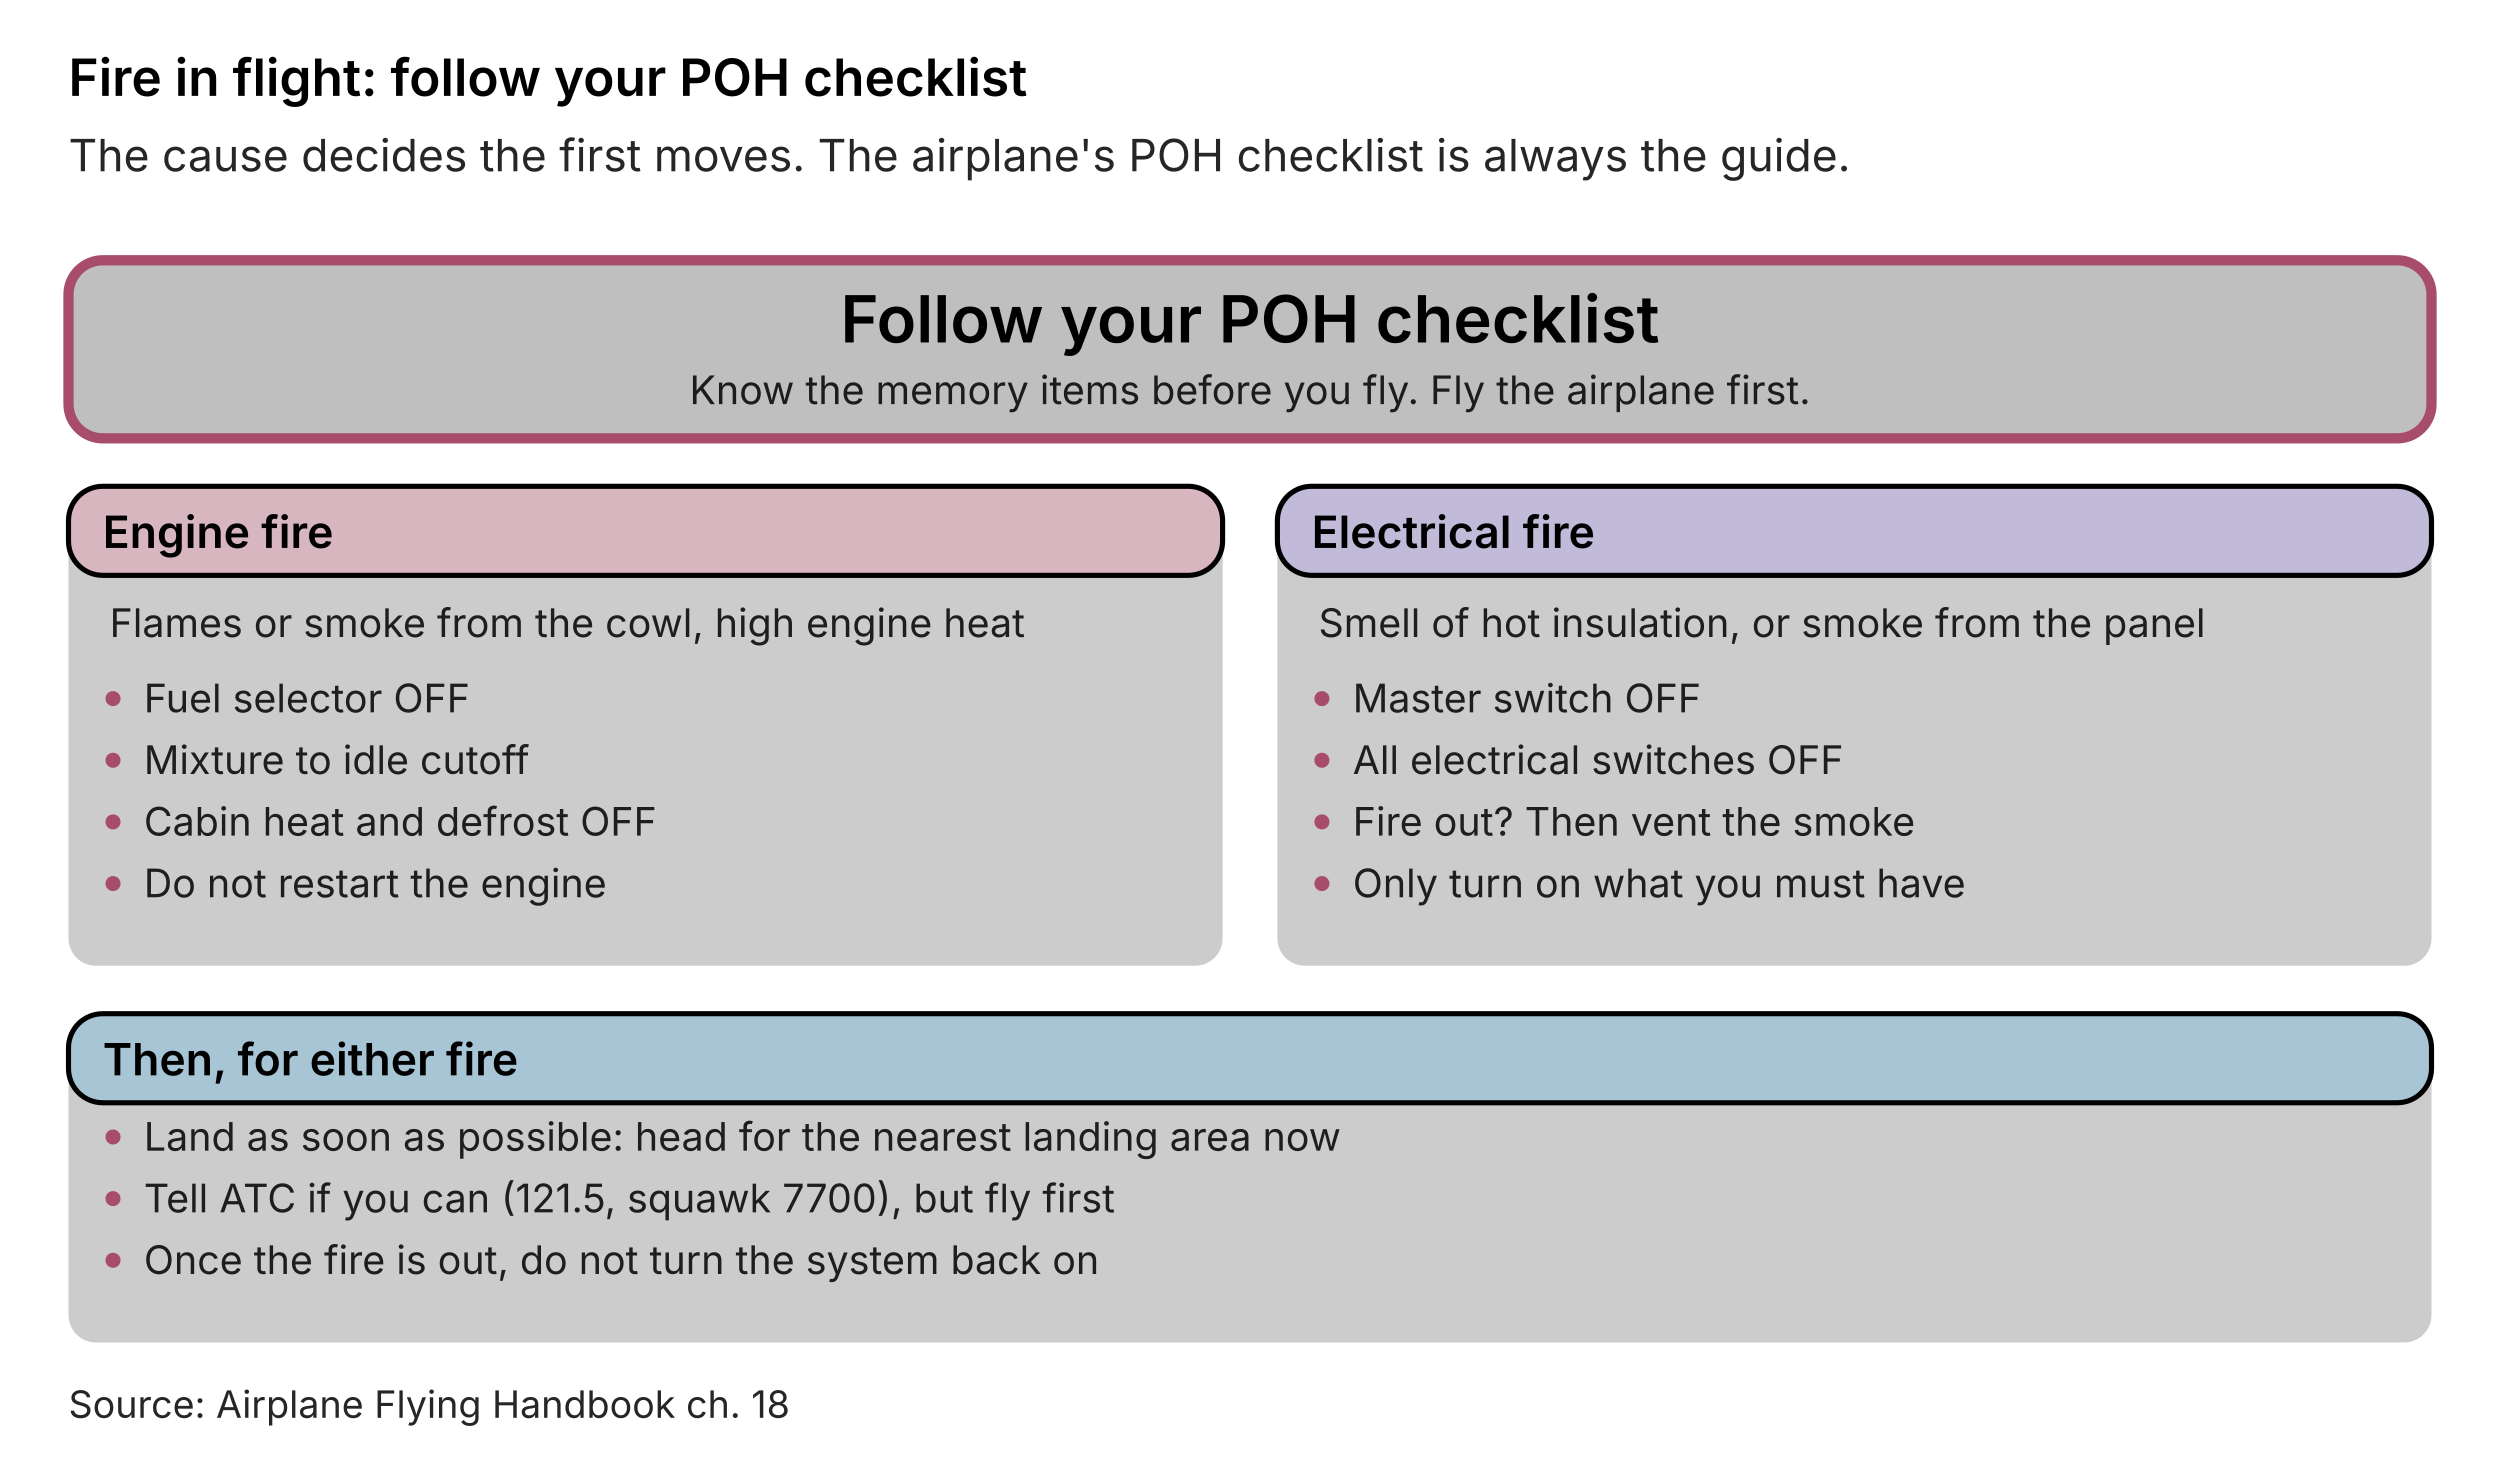
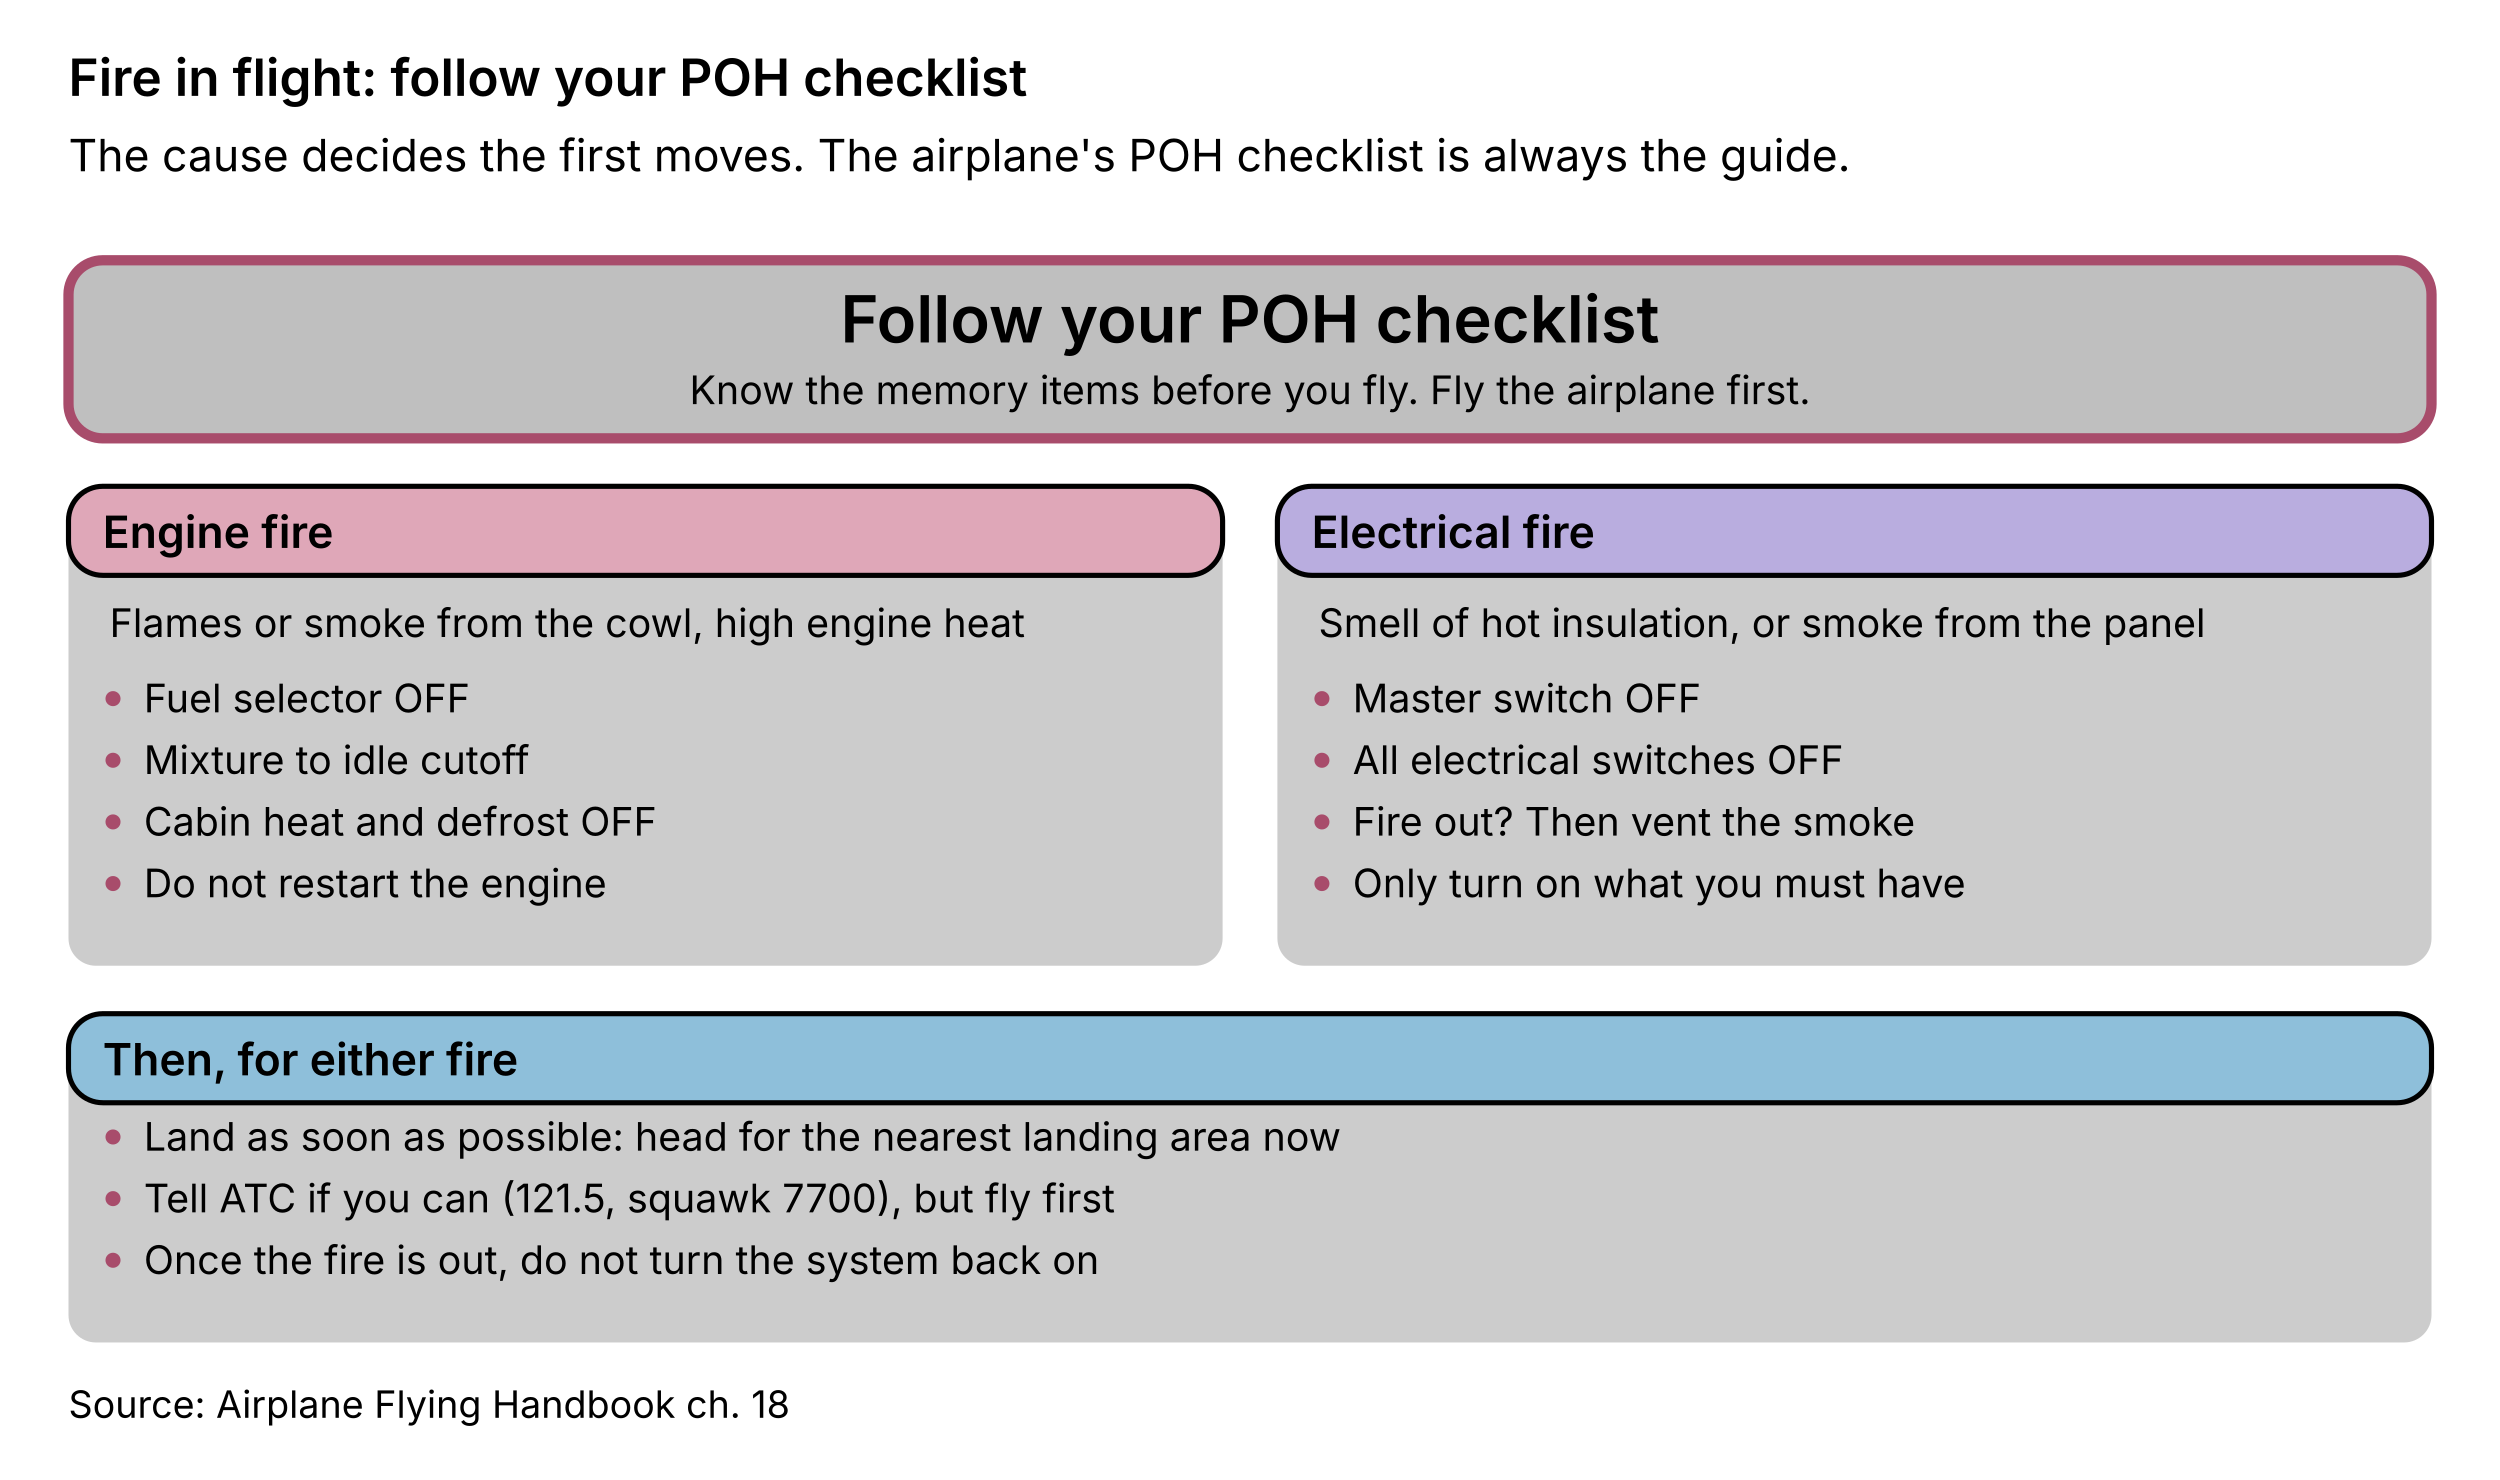
<svg xmlns="http://www.w3.org/2000/svg" viewBox="0 0 730 432" role="img" aria-labelledby="ti de">
-   <style>.t{fill:currentColor;font:600 22px system-ui,-apple-system,"Segoe UI",sans-serif}.s{fill:currentColor;font:400 19px system-ui,-apple-system,"Segoe UI",sans-serif;opacity:.85}.o{fill:none;stroke:currentColor;stroke-width:3;stroke-linejoin:round;stroke-linecap:round}.d{stroke-dasharray:10 8}.m{text-anchor:middle}.sky{fill:var(--palette-sky,#8EBFDA);fill-opacity:.6}.lav{fill:var(--palette-lavender,#B9ADDF);fill-opacity:.6}.mint{fill:var(--palette-mint,#AAD4C4);fill-opacity:.6}.rose{fill:var(--palette-rose,#DFA7B8);fill-opacity:.6}.acc{stroke:var(--palette-berry,#A84C6B);fill:none;stroke-width:4;stroke-linecap:round;stroke-linejoin:round}.ah{fill:var(--palette-berry,#A84C6B)}.cl{fill:currentColor;fill-opacity:.2}.dk{stroke:currentColor;fill:none;stroke-width:4;stroke-linecap:round}.dh{fill:currentColor}.q2{font-size:11.5px}.q3{font-size:13px}.q4{stroke:currentColor;stroke-width:1.5}.q5{stroke:currentColor;stroke-width:1.4;stroke-linejoin:round}.q6{font-size:11px;fill:var(--diagram-on-fill,#fff)}</style>
+   <style>.t{fill:currentColor;font:600 22px system-ui,-apple-system,"Segoe UI",sans-serif}.s{fill:currentColor;font:400 19px system-ui,-apple-system,"Segoe UI",sans-serif;opacity:var(--diagram-text-opacity,.85)}.o{fill:none;stroke:currentColor;stroke-width:3;stroke-linejoin:round;stroke-linecap:round}.d{stroke-dasharray:10 8}.m{text-anchor:middle}.sky{fill:var(--palette-sky,#8EBFDA);fill-opacity:var(--diagram-fill-opacity,.6)}.lav{fill:var(--palette-lavender,#B9ADDF);fill-opacity:var(--diagram-fill-opacity,.6)}.mint{fill:var(--palette-mint,#AAD4C4);fill-opacity:var(--diagram-fill-opacity,.6)}.rose{fill:var(--palette-rose,#DFA7B8);fill-opacity:var(--diagram-fill-opacity,.6)}.acc{stroke:var(--palette-berry,#A84C6B);fill:none;stroke-width:4;stroke-linecap:round;stroke-linejoin:round}.ah{fill:var(--palette-berry,#A84C6B)}.cl{fill:currentColor;fill-opacity:.2}.dk{stroke:currentColor;fill:none;stroke-width:4;stroke-linecap:round}.dh{fill:currentColor}.q2{font-size:11.5px}.q3{font-size:13px}.q4{stroke:currentColor;stroke-width:1.5}.q5{stroke:currentColor;stroke-width:1.4;stroke-linejoin:round}.q6{font-size:11px;fill:var(--diagram-on-fill,#fff)}</style>
  <text class="t" x="20" y="28" style="font-size:15px">Fire in flight: follow your POH checklist</text>
  <text class="s q3" x="20" y="50">The cause decides the first moves. The airplane's POH checklist is always the guide.</text>
  <rect x="20" y="76" width="690" height="52" rx="10" class="cl" style="stroke:var(--palette-berry,#A84C6B);stroke-width:3;fill-opacity:.25" />
  <text class="t m" x="365" y="100" style="font-size:19px">Follow your POH checklist</text>
  <text class="s q2 m" x="365" y="118">Know the memory items before you fly. Fly the airplane first.</text>
  <rect class="cl" x="20" y="142" width="337" height="140" rx="8" />
  <rect x="20" y="142" width="337" height="26" rx="10" class="rose q4" />
  <text class="t q3" x="30" y="160">Engine fire</text>
  <text class="s q2" x="32" y="186">Flames or smoke from the cowl, high engine heat</text>
  <circle cx="33" cy="204" r="2.2" class="ah" />
  <text class="s q2" x="42" y="208">Fuel selector OFF</text>
  <circle cx="33" cy="222" r="2.2" class="ah" />
  <text class="s q2" x="42" y="226">Mixture to idle cutoff</text>
  <circle cx="33" cy="240" r="2.2" class="ah" />
  <text class="s q2" x="42" y="244">Cabin heat and defrost OFF</text>
  <circle cx="33" cy="258" r="2.2" class="ah" />
  <text class="s q2" x="42" y="262">Do not restart the engine</text>
  <rect class="cl" x="373" y="142" width="337" height="140" rx="8" />
  <rect x="373" y="142" width="337" height="26" rx="10" class="lav q4" />
  <text class="t q3" x="383" y="160">Electrical fire</text>
  <text class="s q2" x="385" y="186">Smell of hot insulation, or smoke from the panel</text>
  <circle cx="386" cy="204" r="2.2" class="ah" />
  <text class="s q2" x="395" y="208">Master switch OFF</text>
  <circle cx="386" cy="222" r="2.2" class="ah" />
  <text class="s q2" x="395" y="226">All electrical switches OFF</text>
  <circle cx="386" cy="240" r="2.2" class="ah" />
  <text class="s q2" x="395" y="244">Fire out? Then vent the smoke</text>
  <circle cx="386" cy="258" r="2.2" class="ah" />
  <text class="s q2" x="395" y="262">Only turn on what you must have</text>
  <rect class="cl" x="20" y="296" width="690" height="96" rx="8" />
  <rect x="20" y="296" width="690" height="26" rx="10" class="sky q4" />
  <text class="t q3" x="30" y="314">Then, for either fire</text>
  <circle cx="33" cy="332" r="2.2" class="ah" />
  <text class="s q2" x="42" y="336">Land as soon as possible: head for the nearest landing area now</text>
  <circle cx="33" cy="350" r="2.2" class="ah" />
  <text class="s q2" x="42" y="354">Tell ATC if you can (121.5, squawk 7700), but fly first</text>
  <circle cx="33" cy="368" r="2.2" class="ah" />
  <text class="s q2" x="42" y="372">Once the fire is out, do not turn the system back on</text>
  <text class="s" x="20" y="414" style="font-size:11px">Source: Airplane Flying Handbook ch. 18</text>
</svg>
